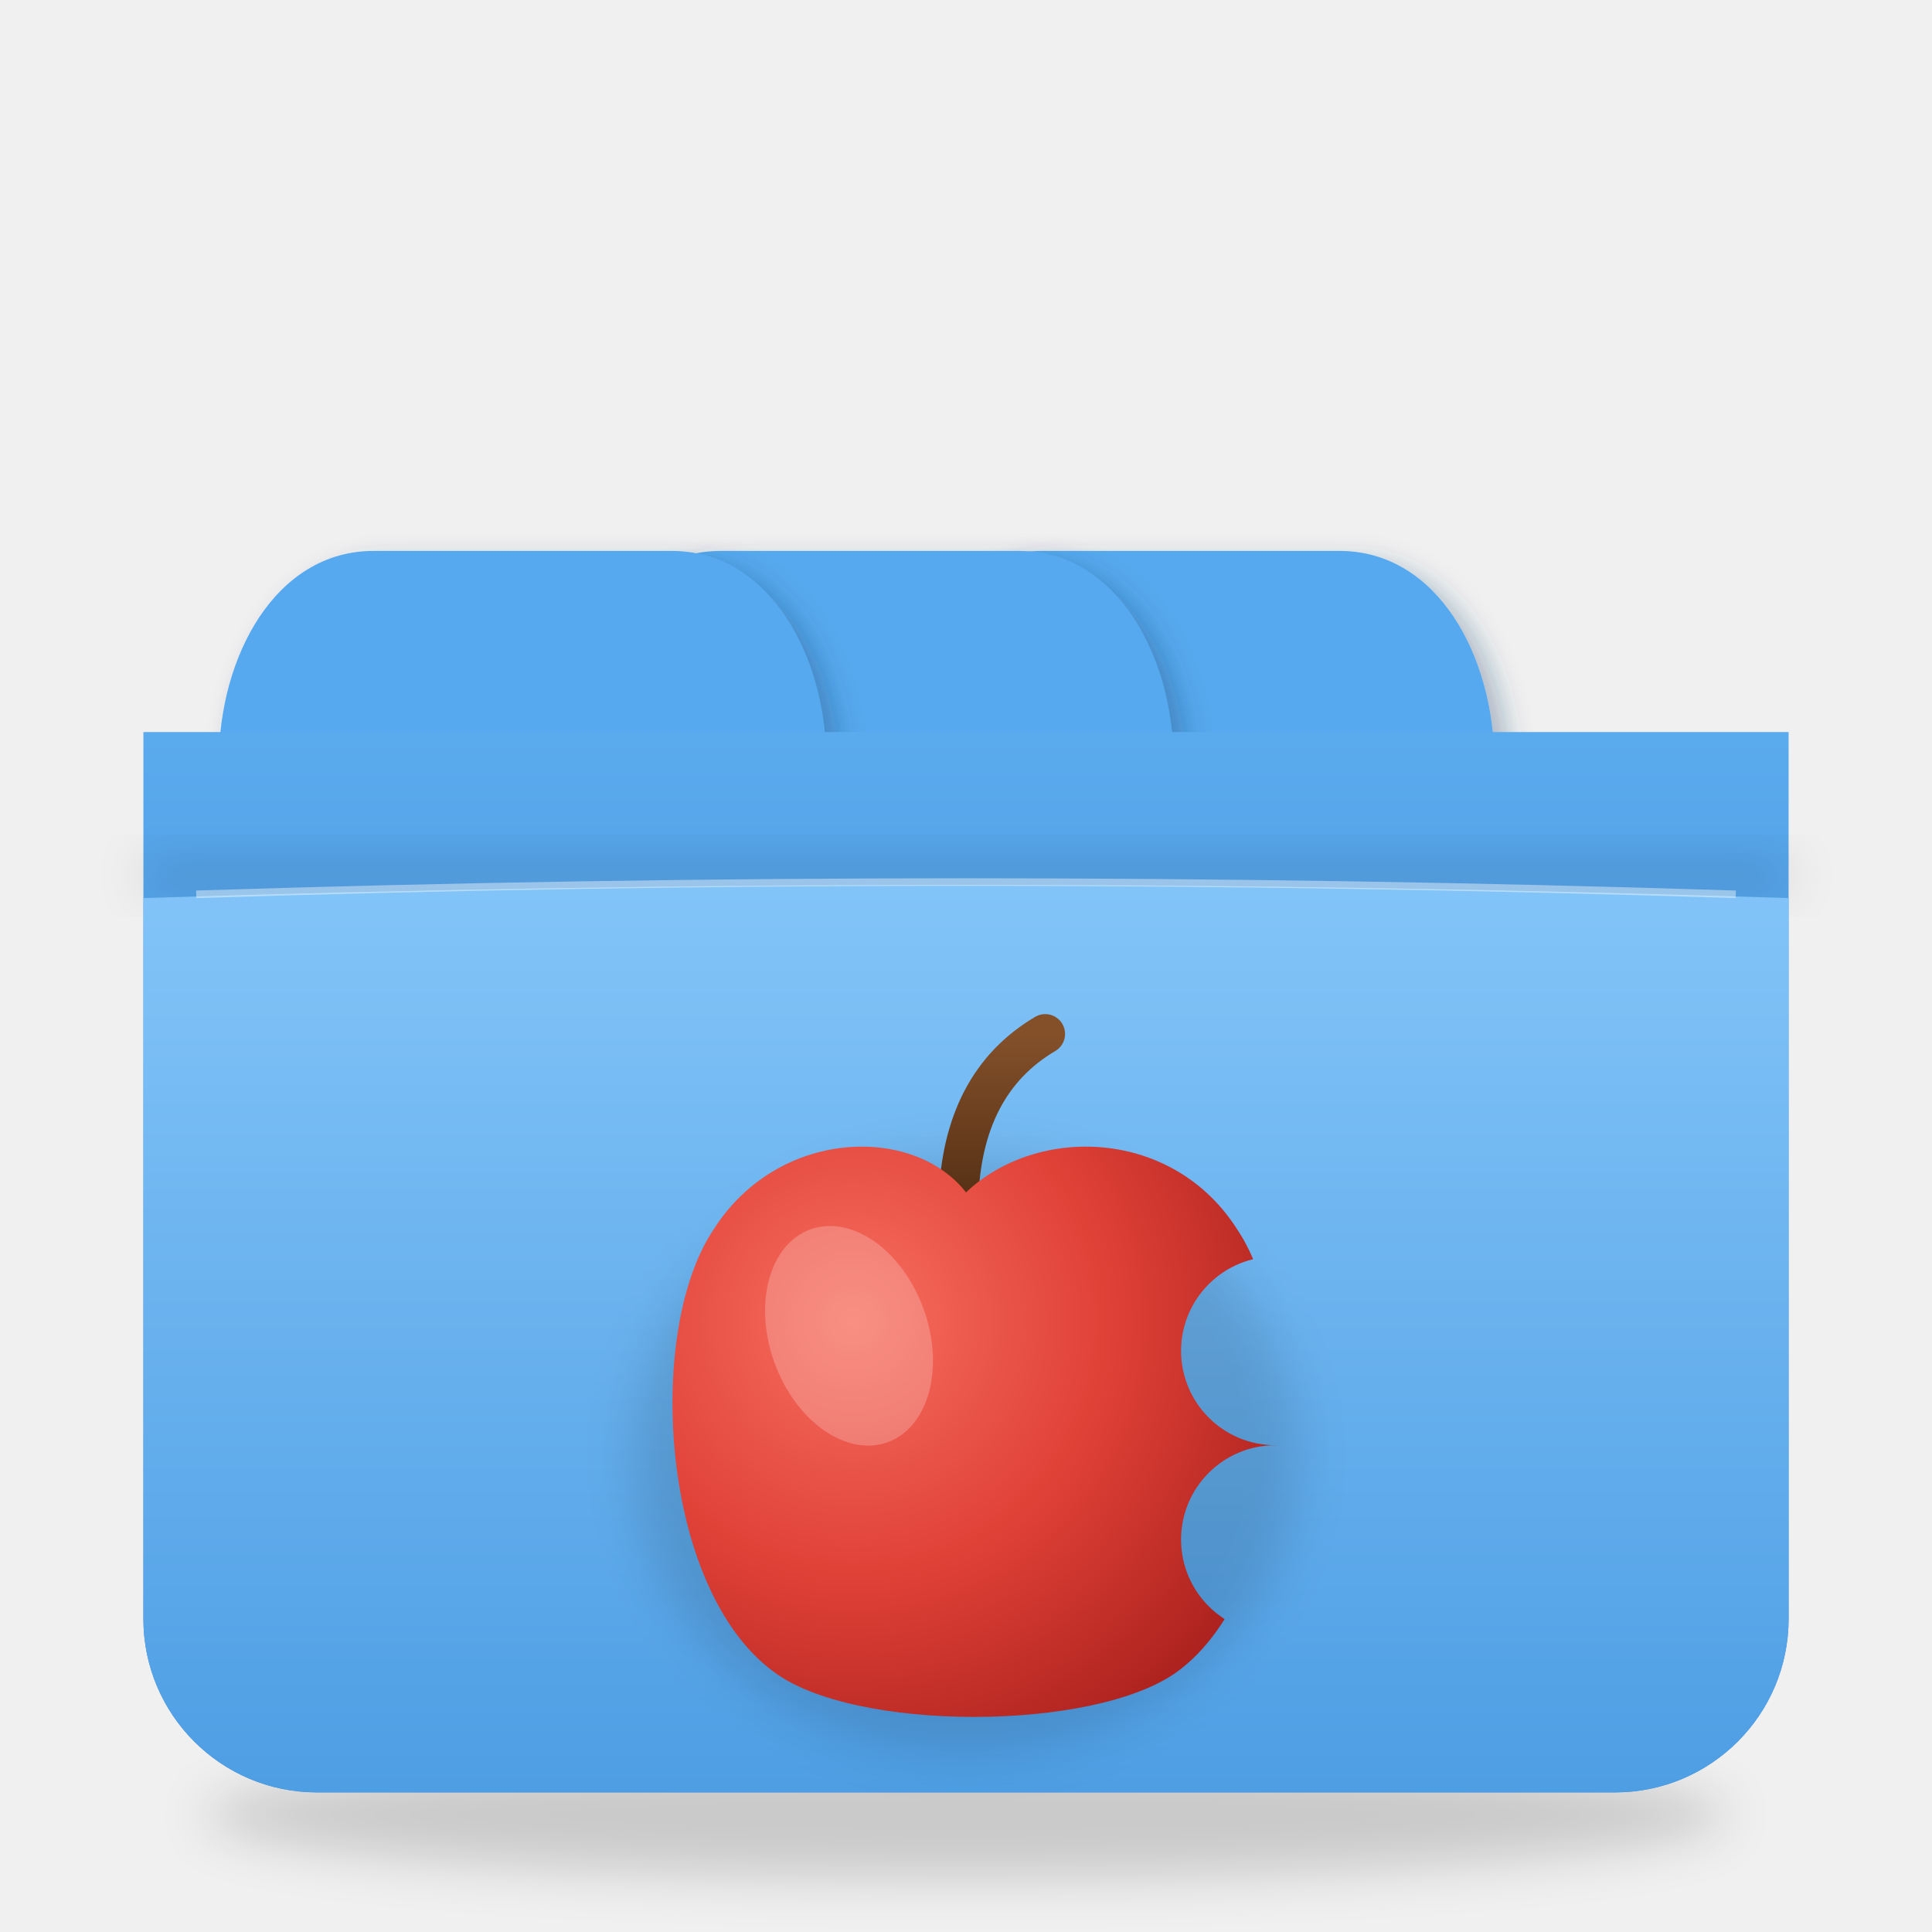
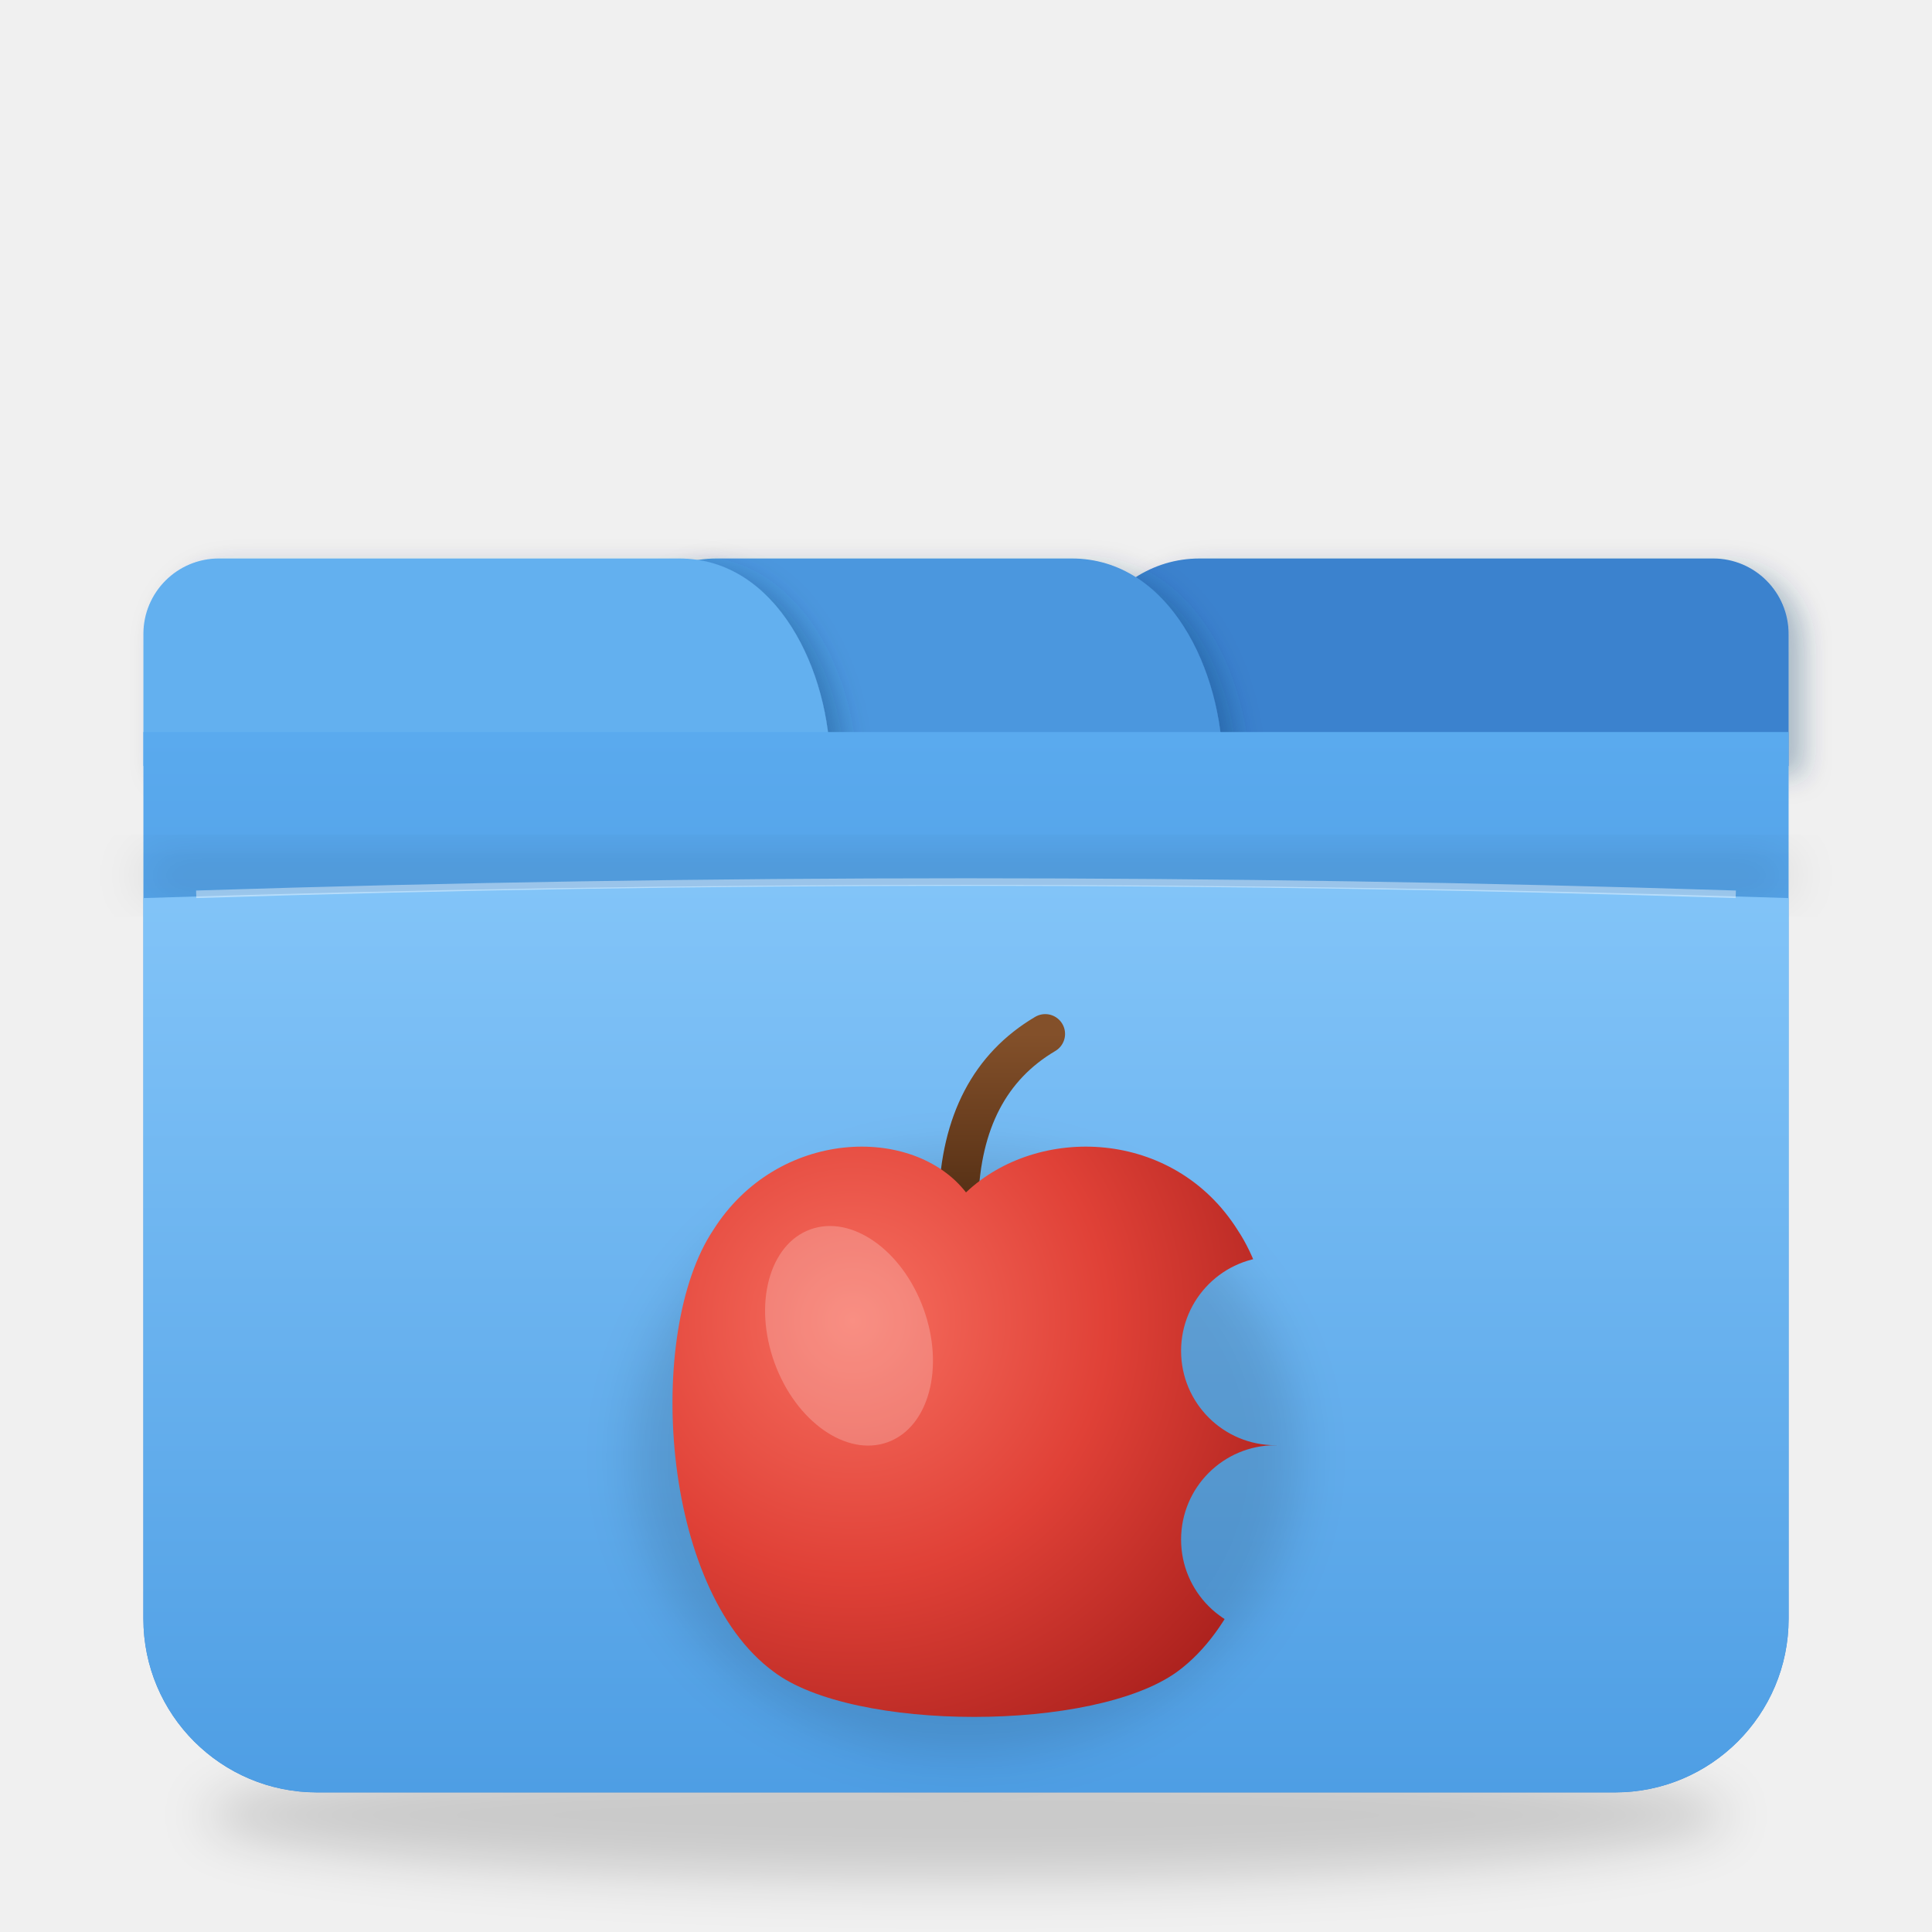
<svg xmlns="http://www.w3.org/2000/svg" width="1024" height="1024" viewBox="0 0 1024 1024">
  <defs>
    <linearGradient id="back" x1="0" y1="0" x2="0" y2="1">
      <stop offset="0" stop-color="#5AAAEE" />
      <stop offset="1" stop-color="#3B82CE" />
    </linearGradient>
    <linearGradient id="pocket" x1="0" y1="0" x2="0" y2="1">
      <stop offset="0" stop-color="#82C4F8" />
      <stop offset="1" stop-color="#4E9EE4" />
    </linearGradient>
    <radialGradient id="apple" cx="452" cy="700" r="270" gradientUnits="userSpaceOnUse">
      <stop offset="0" stop-color="#F76F60" />
      <stop offset="0.5" stop-color="#E04137" />
      <stop offset="1" stop-color="#A61E1B" />
    </radialGradient>
    <linearGradient id="stem" x1="0" y1="0" x2="0" y2="1">
      <stop offset="0" stop-color="#83502A" />
      <stop offset="1" stop-color="#563015" />
    </linearGradient>
    <filter id="blur" x="-40%" y="-40%" width="180%" height="180%">
      <feGaussianBlur stdDeviation="13" />
    </filter>
    <filter id="tabsh" x="-40%" y="-40%" width="180%" height="180%">
-       <feDropShadow dx="7" dy="6" stdDeviation="7" flood-color="#173F71" flood-opacity="0.35" />
+       <feDropShadow dx="8" dy="5" stdDeviation="7" flood-color="#123863" flood-opacity="0.30" />
    </filter>
    <mask id="bites">
      <rect x="0" y="0" width="1024" height="1024" fill="white" />
      <circle cx="676" cy="716" r="50" fill="black" />
      <circle cx="676" cy="816" r="50" fill="black" />
    </mask>
  </defs>
  <ellipse cx="512" cy="962" rx="404" ry="34" fill="#000000" opacity="0.16" filter="url(#blur)" />
-   <g filter="url(#tabsh)">
-     <path d="M470 404 C470 348 500 292 552 292 H710 C762 292 792 348 792 404 Z" fill="#57A9EE" />
-   </g>
-   <g filter="url(#tabsh)">
-     <path d="M300 404 C300 348 330 292 382 292 H540 C592 292 622 348 622 404 Z" fill="#57A9EE" />
-   </g>
-   <g filter="url(#tabsh)">
-     <path d="M116 404 C116 348 146 292 198 292 H356 C408 292 438 348 438 404 Z" fill="#57A9EE" />
-   </g>
+   <path d="M556 406 C556 356 584 296 636 296 H908 A40 40 0 0 1 948 336 V406 Z" fill="#3B82CE" filter="url(#tabsh)" />
+   <path d="M300 406 C300 356 328 296 380 296 H568 C620 296 648 356 648 406 Z" fill="#4C97DE" filter="url(#tabsh)" />
+   <path d="M76 406 V336 A40 40 0 0 1 116 296 H360 C412 296 440 356 440 406 Z" fill="#63B0EF" filter="url(#tabsh)" />
  <path d="M76 388 H948 V858 A92 92 0 0 1 856 950 H168 A92 92 0 0 1 76 858 Z" fill="url(#back)" />
  <rect x="76" y="452" width="872" height="24" fill="#000000" opacity="0.10" filter="url(#blur)" />
  <path d="M76 476 Q512 462 948 476 V858 A92 92 0 0 1 856 950 H168 A92 92 0 0 1 76 858 Z" fill="url(#pocket)" />
  <path d="M104 474 Q512 461 920 474" fill="none" stroke="#FFFFFF" stroke-opacity="0.42" stroke-width="4" />
  <ellipse cx="512" cy="772" rx="176" ry="158" fill="#000000" opacity="0.12" filter="url(#blur)" />
  <path d="M508 636 q2 -62 46 -88" fill="none" stroke="url(#stem)" stroke-width="21" stroke-linecap="round" />
  <g mask="url(#bites)">
    <path d="M512 632 C550 596 622 598 656 652 C692 706 684 842 624 886              C580 918 452 918 410 886 C350 842 342 706 378 652              C412 598 484 596 512 632 Z" fill="url(#apple)" />
  </g>
  <ellipse cx="450" cy="708" rx="42" ry="60" fill="#FFFFFF" opacity="0.22" transform="rotate(-20 450 708)" />
</svg>
